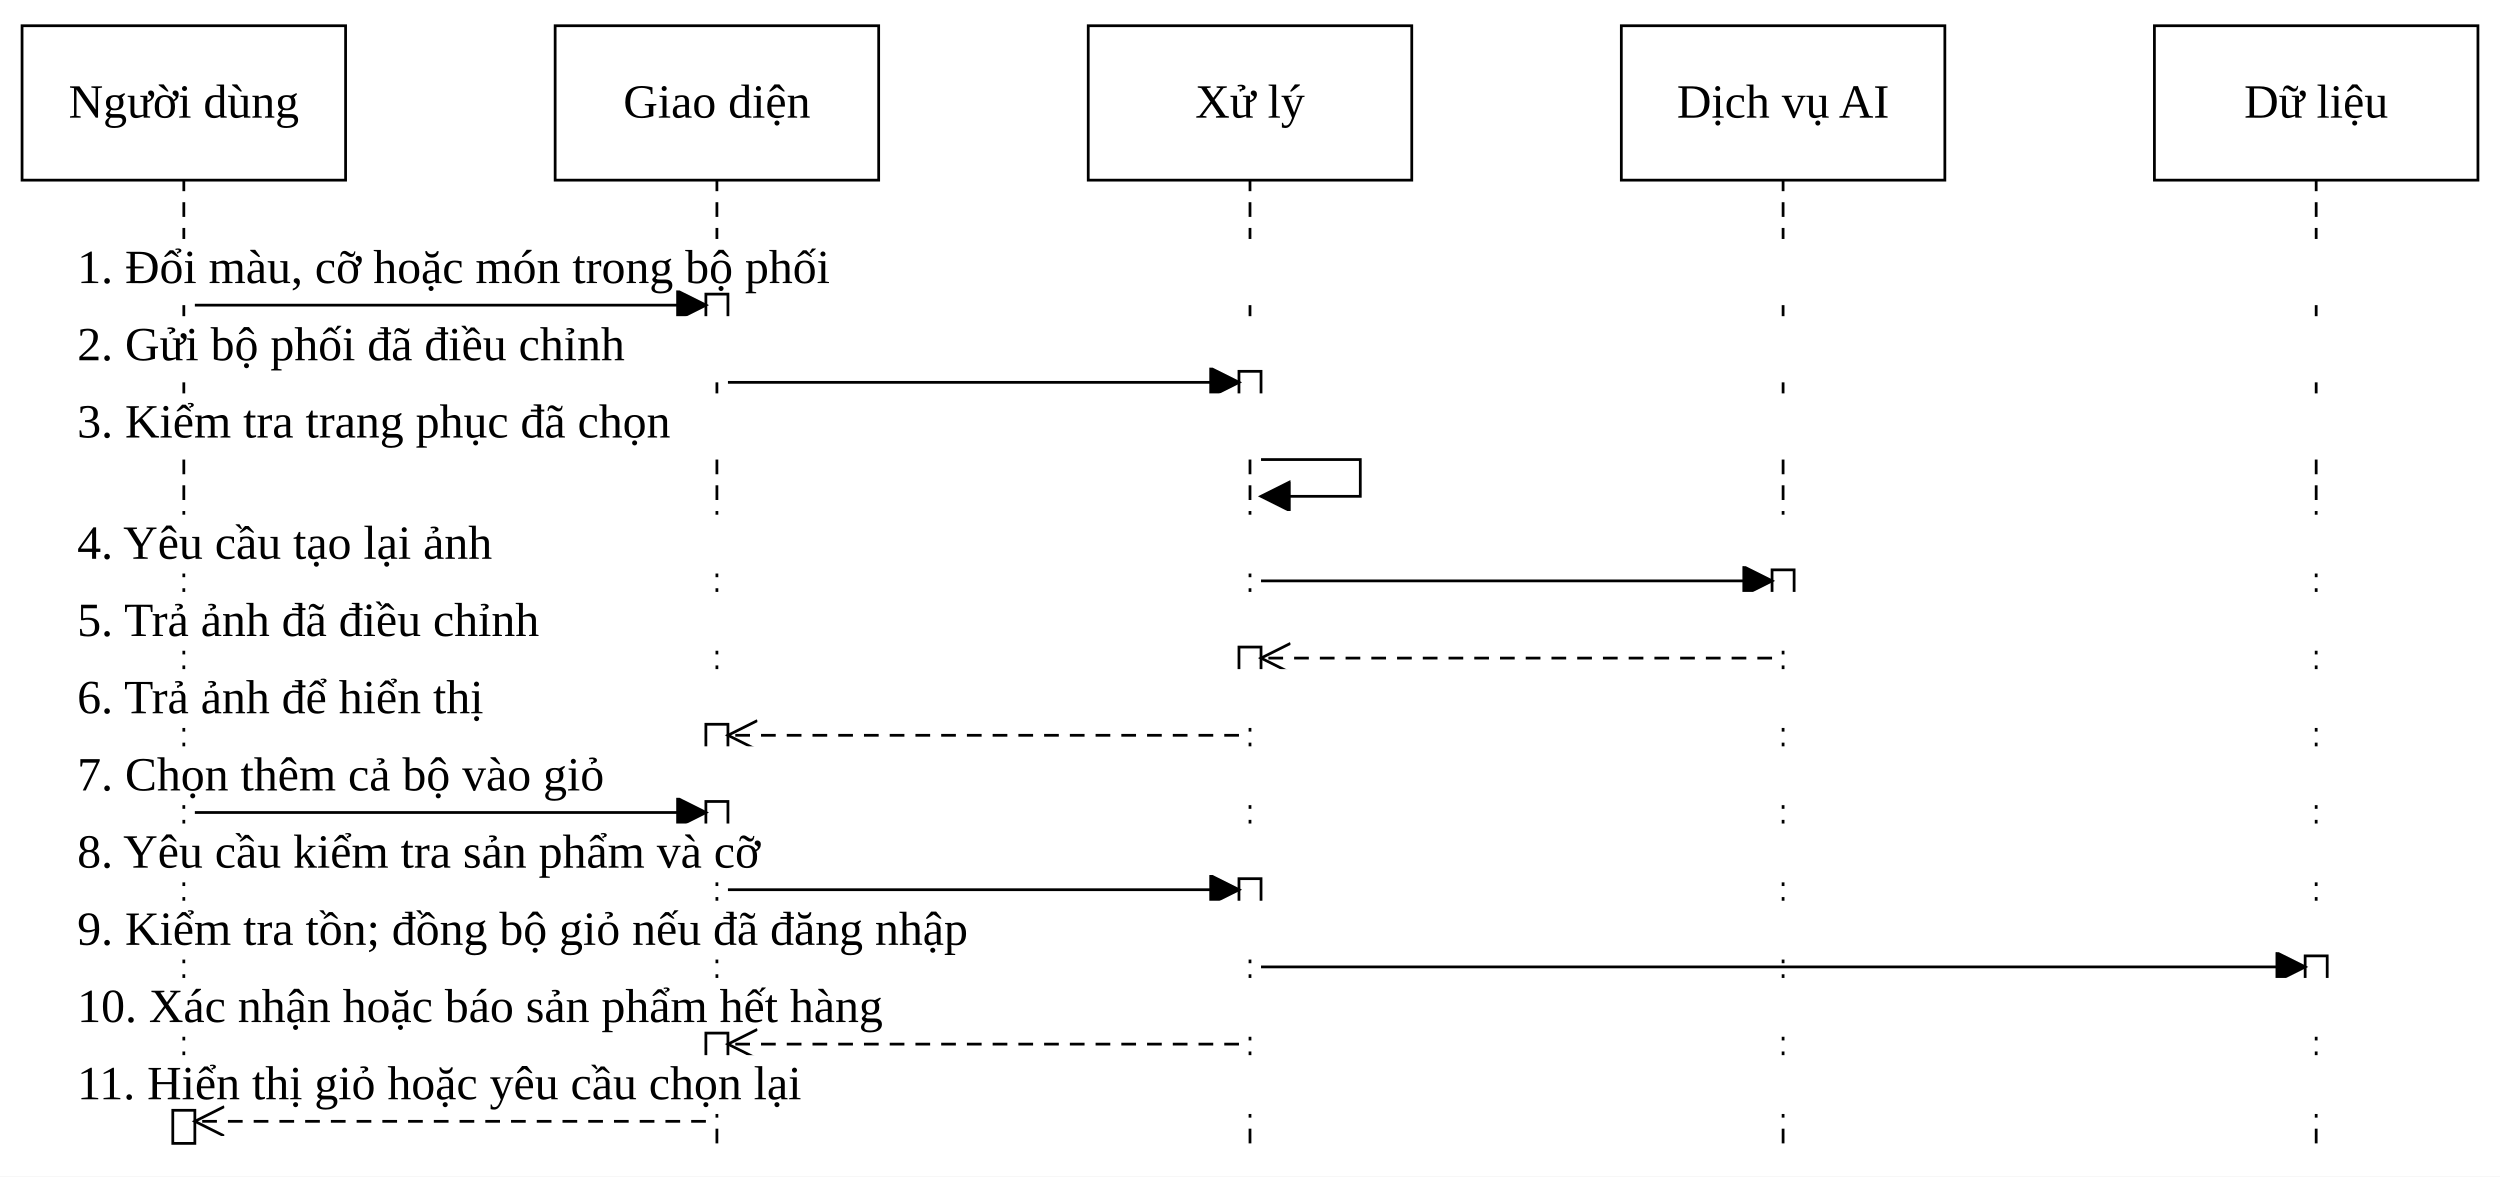
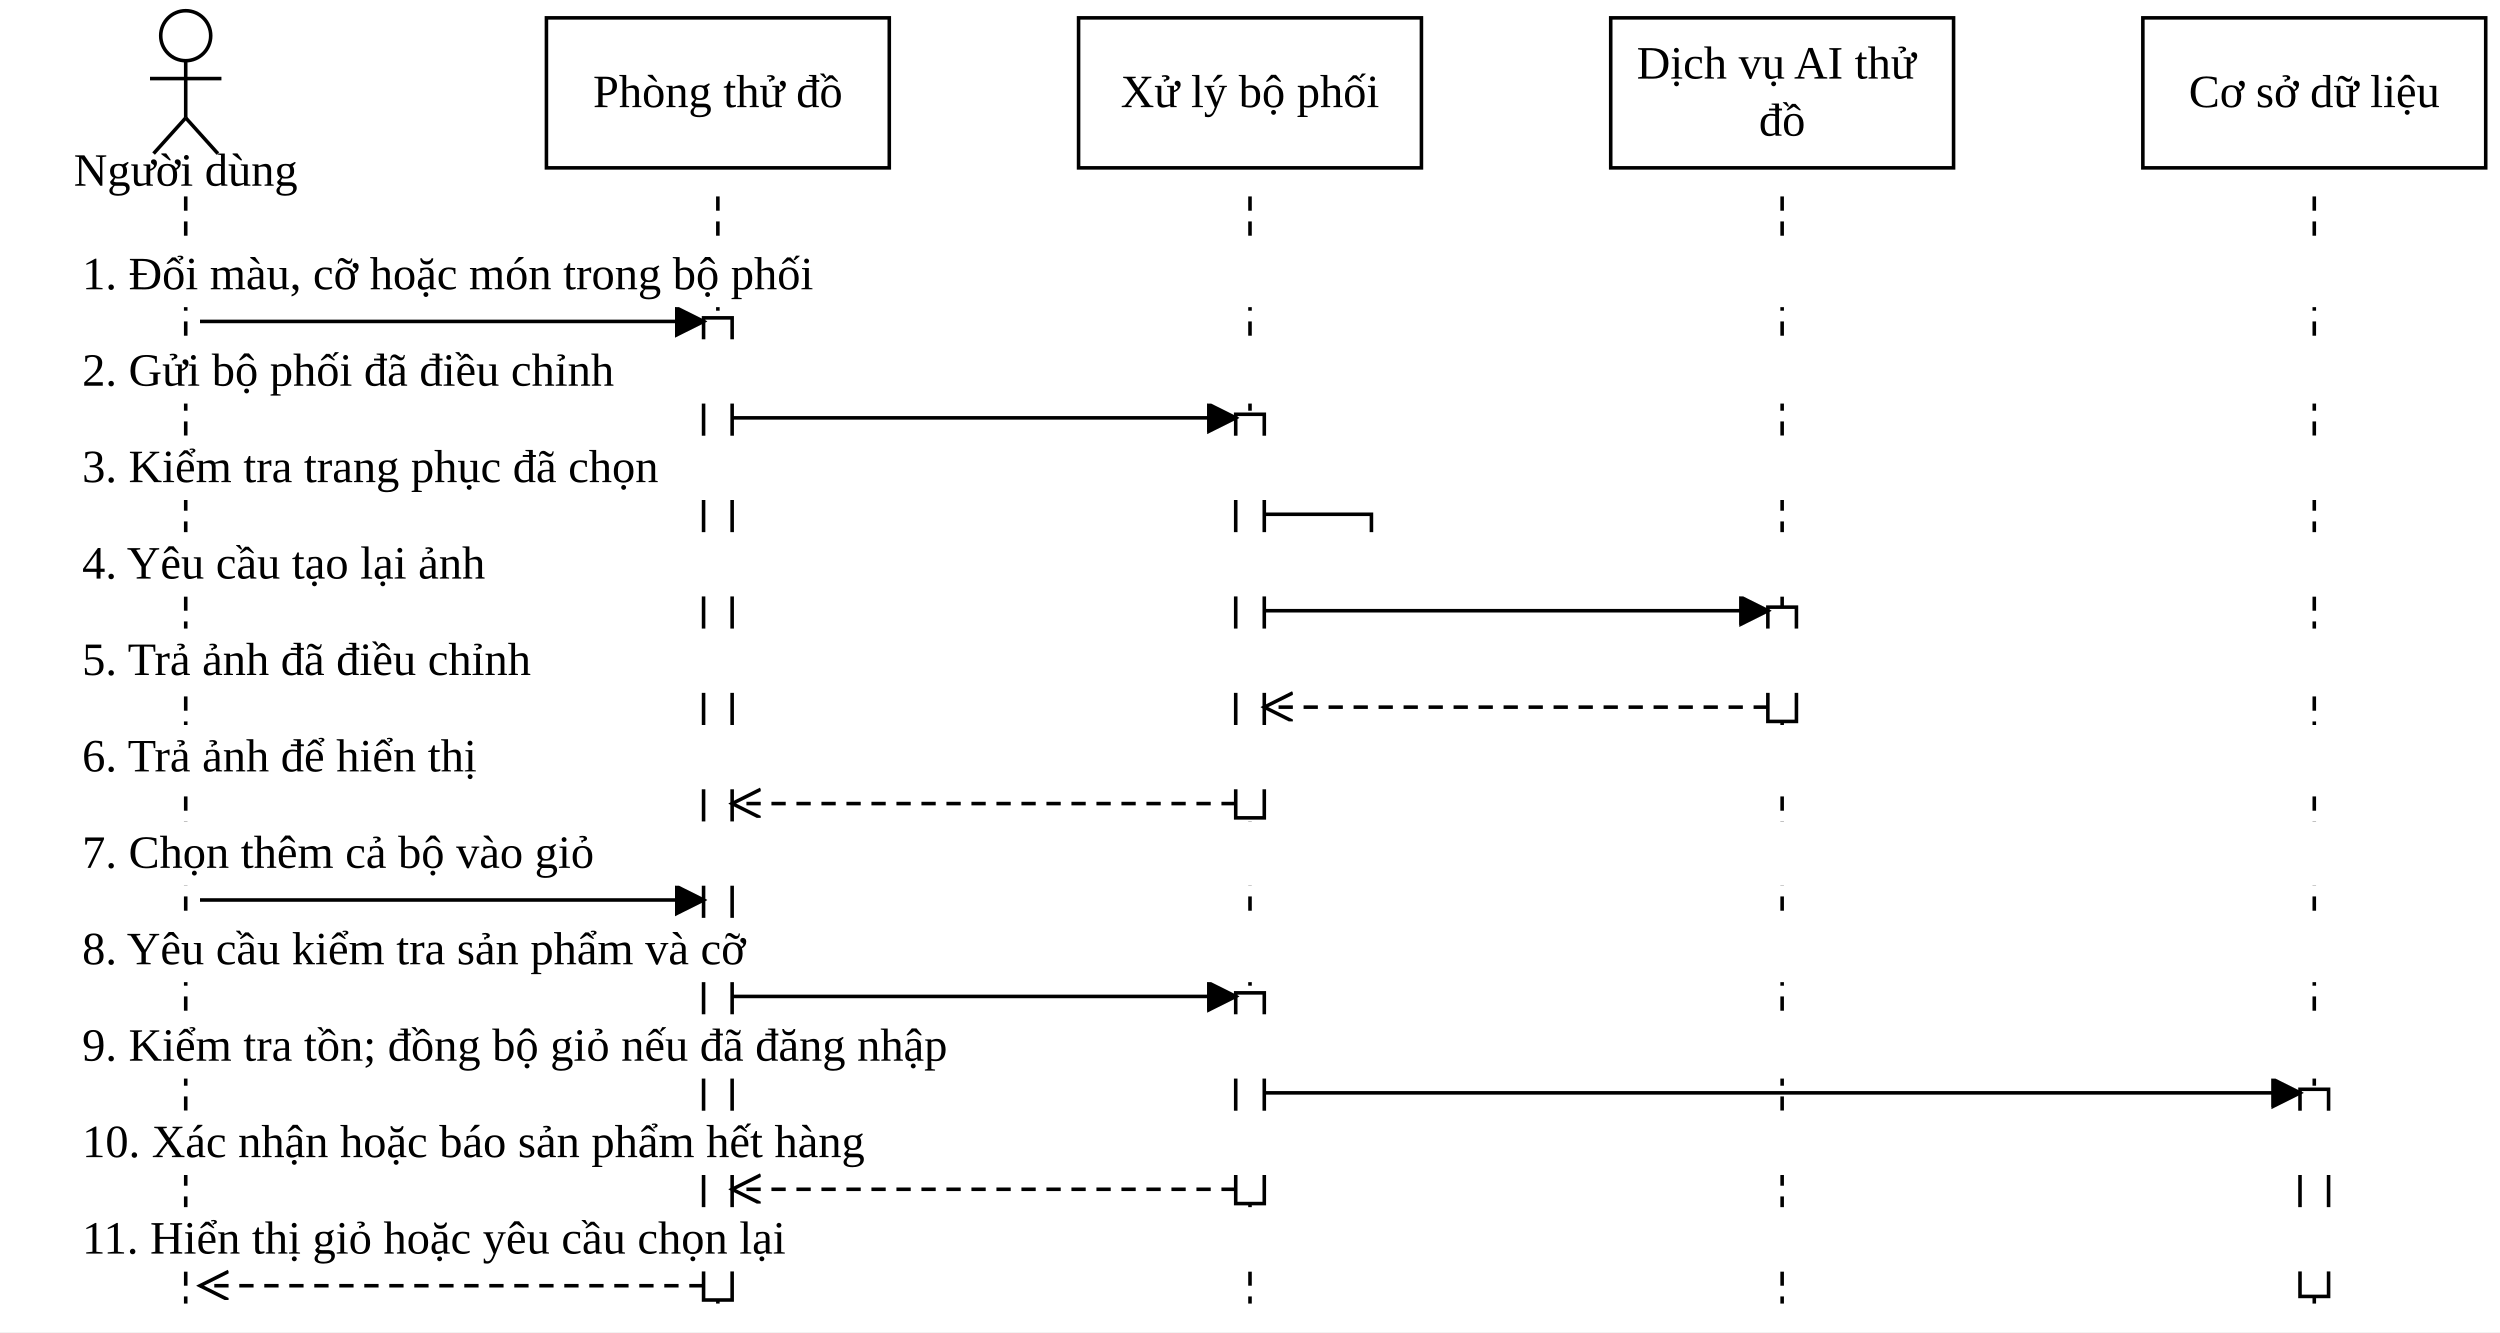
- <svg xmlns="http://www.w3.org/2000/svg" width="680" height="320" viewBox="0 0 680 320">
+ <svg xmlns="http://www.w3.org/2000/svg" width="700" height="373" viewBox="0 0 700 373">
  <rect width="100%" height="100%" fill="white" />
  <defs>
    <marker id="filled" viewBox="0 0 9 9" refX="8" refY="4" markerWidth="9" markerHeight="9" orient="auto" markerUnits="userSpaceOnUse">
-       <path d="M 0 0 L 8 4 L 0 8 Z" fill="black" stroke="black" stroke-width=".75" />
+       <path d="M 0 0 L 8 4 L 0 8 Z" fill="black" stroke="black" stroke-width="1.0" />
    </marker>
    <marker id="open" viewBox="0 0 9 9" refX="8" refY="4" markerWidth="9" markerHeight="9" orient="auto" markerUnits="userSpaceOnUse">
-       <path d="M 0 0 L 8 4 L 0 8" fill="none" stroke="black" stroke-width=".75" />
+       <path d="M 0 0 L 8 4 L 0 8" fill="none" stroke="black" stroke-width="1.0" />
    </marker>
    <marker id="triangle" viewBox="0 0 9 9" refX="8" refY="4" markerWidth="9" markerHeight="9" orient="auto" markerUnits="userSpaceOnUse">
-       <path d="M 0 0 L 8 4 L 0 8 Z" fill="white" stroke="black" stroke-width=".75" />
+       <path d="M 0 0 L 8 4 L 0 8 Z" fill="white" stroke="black" stroke-width="1.0" />
    </marker>
  </defs>
-   <polyline stroke="black" stroke-width=".75" fill="none" stroke-dasharray="4 3" points="50.0,48 50.0,314" />
-   <polyline stroke="black" stroke-width=".75" fill="none" stroke-dasharray="4 3" points="195.0,48 195.0,314" />
-   <polyline stroke="black" stroke-width=".75" fill="none" stroke-dasharray="4 3" points="340.0,48 340.0,314" />
-   <polyline stroke="black" stroke-width=".75" fill="none" stroke-dasharray="4 3" points="485.0,48 485.0,314" />
-   <polyline stroke="black" stroke-width=".75" fill="none" stroke-dasharray="4 3" points="630.0,48 630.0,314" />
-   <rect x="16" y="65" width="648" height="16" fill="white" />
-   <text x="21" y="77.0" text-anchor="start" font-family="Times New Roman" font-size="13" font-weight="normal" font-style="normal" fill="black">
-     <tspan x="21" dy="0">1. Đổi màu, cỡ hoặc món trong bộ phối</tspan>
+   <polyline stroke="black" stroke-width="1.0" fill="none" stroke-dasharray="4 3" points="52.0,55 52.0,365" />
+   <polyline stroke="black" stroke-width="1.0" fill="none" stroke-dasharray="4 3" points="201.0,55 201.0,365" />
+   <polyline stroke="black" stroke-width="1.0" fill="none" stroke-dasharray="4 3" points="350.0,55 350.0,365" />
+   <polyline stroke="black" stroke-width="1.0" fill="none" stroke-dasharray="4 3" points="499.0,55 499.0,365" />
+   <polyline stroke="black" stroke-width="1.0" fill="none" stroke-dasharray="4 3" points="648.0,55 648.0,365" />
+   <rect stroke="black" stroke-width="1.0" fill="white" x="495.0" y="170" width="8" height="32" />
+   <rect stroke="black" stroke-width="1.0" fill="white" x="346.0" y="116" width="8" height="113" />
+   <rect stroke="black" stroke-width="1.0" fill="white" x="346.0" y="278" width="8" height="59" />
+   <rect stroke="black" stroke-width="1.0" fill="white" x="197.0" y="89" width="8" height="275" />
+   <rect stroke="black" stroke-width="1.0" fill="white" x="644.0" y="305" width="8" height="58" />
+   <rect x="18" y="68" width="664" height="18" fill="white" />
+   <text x="23" y="81.0" text-anchor="start" font-family="Times New Roman" font-size="13" font-weight="normal" font-style="normal" fill="black">
+     <tspan x="23" dy="0">1. Đổi màu, cỡ hoặc món trong bộ phối</tspan>
  </text>
-   <rect stroke="black" stroke-width=".75" fill="white" x="192.0" y="80" width="6" height="9" />
-   <polyline stroke="black" stroke-width=".75" fill="none" points="53.0,83 192.0,83" marker-end="url(#filled)" />
-   <rect x="16" y="86" width="648" height="16" fill="white" />
-   <text x="21" y="98.0" text-anchor="start" font-family="Times New Roman" font-size="13" font-weight="normal" font-style="normal" fill="black">
-     <tspan x="21" dy="0">2. Gửi bộ phối đã điều chỉnh</tspan>
+   <polyline stroke="black" stroke-width="1.0" fill="none" points="56.0,90 197.0,90" marker-end="url(#filled)" />
+   <rect x="18" y="95" width="664" height="18" fill="white" />
+   <text x="23" y="108.0" text-anchor="start" font-family="Times New Roman" font-size="13" font-weight="normal" font-style="normal" fill="black">
+     <tspan x="23" dy="0">2. Gửi bộ phối đã điều chỉnh</tspan>
  </text>
-   <rect stroke="black" stroke-width=".75" fill="white" x="337.0" y="101" width="6" height="9" />
-   <polyline stroke="black" stroke-width=".75" fill="none" points="198.0,104 337.0,104" marker-end="url(#filled)" />
-   <rect x="16" y="107" width="648" height="16" fill="white" />
-   <text x="21" y="119.0" text-anchor="start" font-family="Times New Roman" font-size="13" font-weight="normal" font-style="normal" fill="black">
-     <tspan x="21" dy="0">3. Kiểm tra trang phục đã chọn</tspan>
+   <polyline stroke="black" stroke-width="1.0" fill="none" points="205.0,117 346.0,117" marker-end="url(#filled)" />
+   <rect x="18" y="122" width="664" height="18" fill="white" />
+   <text x="23" y="135.0" text-anchor="start" font-family="Times New Roman" font-size="13" font-weight="normal" font-style="normal" fill="black">
+     <tspan x="23" dy="0">3. Kiểm tra trang phục đã chọn</tspan>
  </text>
-   <polyline stroke="black" stroke-width=".75" fill="none" points="343.0,125 370.0,125 370.0,135 343.0,135" marker-end="url(#filled)" />
-   <rect x="16" y="140" width="648" height="16" fill="white" />
-   <text x="21" y="152.0" text-anchor="start" font-family="Times New Roman" font-size="13" font-weight="normal" font-style="normal" fill="black">
-     <tspan x="21" dy="0">4. Yêu cầu tạo lại ảnh</tspan>
+   <polyline stroke="black" stroke-width="1.0" fill="none" points="354.0,144 384.0,144 384.0,156 355.0,156" marker-end="url(#filled)" />
+   <rect x="18" y="149" width="664" height="18" fill="white" />
+   <text x="23" y="162.0" text-anchor="start" font-family="Times New Roman" font-size="13" font-weight="normal" font-style="normal" fill="black">
+     <tspan x="23" dy="0">4. Yêu cầu tạo lại ảnh</tspan>
  </text>
-   <rect stroke="black" stroke-width=".75" fill="white" x="482.0" y="155" width="6" height="9" />
-   <polyline stroke="black" stroke-width=".75" fill="none" points="343.0,158 482.0,158" marker-end="url(#filled)" />
-   <rect x="16" y="161" width="648" height="16" fill="white" />
-   <text x="21" y="173.0" text-anchor="start" font-family="Times New Roman" font-size="13" font-weight="normal" font-style="normal" fill="black">
-     <tspan x="21" dy="0">5. Trả ảnh đã điều chỉnh</tspan>
+   <polyline stroke="black" stroke-width="1.0" fill="none" points="354.0,171 495.0,171" marker-end="url(#filled)" />
+   <rect x="18" y="176" width="664" height="18" fill="white" />
+   <text x="23" y="189.0" text-anchor="start" font-family="Times New Roman" font-size="13" font-weight="normal" font-style="normal" fill="black">
+     <tspan x="23" dy="0">5. Trả ảnh đã điều chỉnh</tspan>
  </text>
-   <rect stroke="black" stroke-width=".75" fill="white" x="337.0" y="176" width="6" height="9" />
-   <polyline stroke="black" stroke-width=".75" fill="none" stroke-dasharray="4 3" points="482.0,179 343.0,179" marker-end="url(#open)" />
-   <rect x="16" y="182" width="648" height="16" fill="white" />
-   <text x="21" y="194.0" text-anchor="start" font-family="Times New Roman" font-size="13" font-weight="normal" font-style="normal" fill="black">
-     <tspan x="21" dy="0">6. Trả ảnh để hiển thị</tspan>
+   <polyline stroke="black" stroke-width="1.0" fill="none" stroke-dasharray="4 3" points="495.0,198 354.0,198" marker-end="url(#open)" />
+   <rect x="18" y="203" width="664" height="18" fill="white" />
+   <text x="23" y="216.0" text-anchor="start" font-family="Times New Roman" font-size="13" font-weight="normal" font-style="normal" fill="black">
+     <tspan x="23" dy="0">6. Trả ảnh để hiển thị</tspan>
  </text>
-   <rect stroke="black" stroke-width=".75" fill="white" x="192.0" y="197" width="6" height="9" />
-   <polyline stroke="black" stroke-width=".75" fill="none" stroke-dasharray="4 3" points="337.0,200 198.0,200" marker-end="url(#open)" />
-   <rect x="16" y="203" width="648" height="16" fill="white" />
-   <text x="21" y="215.0" text-anchor="start" font-family="Times New Roman" font-size="13" font-weight="normal" font-style="normal" fill="black">
-     <tspan x="21" dy="0">7. Chọn thêm cả bộ vào giỏ</tspan>
+   <polyline stroke="black" stroke-width="1.0" fill="none" stroke-dasharray="4 3" points="346.0,225 205.0,225" marker-end="url(#open)" />
+   <rect x="18" y="230" width="664" height="18" fill="white" />
+   <text x="23" y="243.0" text-anchor="start" font-family="Times New Roman" font-size="13" font-weight="normal" font-style="normal" fill="black">
+     <tspan x="23" dy="0">7. Chọn thêm cả bộ vào giỏ</tspan>
  </text>
-   <rect stroke="black" stroke-width=".75" fill="white" x="192.0" y="218" width="6" height="9" />
-   <polyline stroke="black" stroke-width=".75" fill="none" points="53.0,221 192.0,221" marker-end="url(#filled)" />
-   <rect x="16" y="224" width="648" height="16" fill="white" />
-   <text x="21" y="236.0" text-anchor="start" font-family="Times New Roman" font-size="13" font-weight="normal" font-style="normal" fill="black">
-     <tspan x="21" dy="0">8. Yêu cầu kiểm tra sản phẩm và cỡ</tspan>
+   <polyline stroke="black" stroke-width="1.0" fill="none" points="56.0,252 197.0,252" marker-end="url(#filled)" />
+   <rect x="18" y="257" width="664" height="18" fill="white" />
+   <text x="23" y="270.0" text-anchor="start" font-family="Times New Roman" font-size="13" font-weight="normal" font-style="normal" fill="black">
+     <tspan x="23" dy="0">8. Yêu cầu kiểm tra sản phẩm và cỡ</tspan>
  </text>
-   <rect stroke="black" stroke-width=".75" fill="white" x="337.0" y="239" width="6" height="9" />
-   <polyline stroke="black" stroke-width=".75" fill="none" points="198.0,242 337.0,242" marker-end="url(#filled)" />
-   <rect x="16" y="245" width="648" height="16" fill="white" />
-   <text x="21" y="257.0" text-anchor="start" font-family="Times New Roman" font-size="13" font-weight="normal" font-style="normal" fill="black">
-     <tspan x="21" dy="0">9. Kiểm tra tồn; đồng bộ giỏ nếu đã đăng nhập</tspan>
+   <polyline stroke="black" stroke-width="1.0" fill="none" points="205.0,279 346.0,279" marker-end="url(#filled)" />
+   <rect x="18" y="284" width="664" height="18" fill="white" />
+   <text x="23" y="297.0" text-anchor="start" font-family="Times New Roman" font-size="13" font-weight="normal" font-style="normal" fill="black">
+     <tspan x="23" dy="0">9. Kiểm tra tồn; đồng bộ giỏ nếu đã đăng nhập</tspan>
  </text>
-   <rect stroke="black" stroke-width=".75" fill="white" x="627.0" y="260" width="6" height="9" />
-   <polyline stroke="black" stroke-width=".75" fill="none" points="343.0,263 627.0,263" marker-end="url(#filled)" />
-   <rect x="16" y="266" width="648" height="16" fill="white" />
-   <text x="21" y="278.0" text-anchor="start" font-family="Times New Roman" font-size="13" font-weight="normal" font-style="normal" fill="black">
-     <tspan x="21" dy="0">10. Xác nhận hoặc báo sản phẩm hết hàng</tspan>
+   <polyline stroke="black" stroke-width="1.0" fill="none" points="354.0,306 644.0,306" marker-end="url(#filled)" />
+   <rect x="18" y="311" width="664" height="18" fill="white" />
+   <text x="23" y="324.0" text-anchor="start" font-family="Times New Roman" font-size="13" font-weight="normal" font-style="normal" fill="black">
+     <tspan x="23" dy="0">10. Xác nhận hoặc báo sản phẩm hết hàng</tspan>
  </text>
-   <rect stroke="black" stroke-width=".75" fill="white" x="192.0" y="281" width="6" height="9" />
-   <polyline stroke="black" stroke-width=".75" fill="none" stroke-dasharray="4 3" points="337.0,284 198.0,284" marker-end="url(#open)" />
-   <rect x="16" y="287" width="648" height="16" fill="white" />
-   <text x="21" y="299.0" text-anchor="start" font-family="Times New Roman" font-size="13" font-weight="normal" font-style="normal" fill="black">
-     <tspan x="21" dy="0">11. Hiển thị giỏ hoặc yêu cầu chọn lại</tspan>
+   <polyline stroke="black" stroke-width="1.0" fill="none" stroke-dasharray="4 3" points="346.0,333 205.0,333" marker-end="url(#open)" />
+   <rect x="18" y="338" width="664" height="18" fill="white" />
+   <text x="23" y="351.0" text-anchor="start" font-family="Times New Roman" font-size="13" font-weight="normal" font-style="normal" fill="black">
+     <tspan x="23" dy="0">11. Hiển thị giỏ hoặc yêu cầu chọn lại</tspan>
  </text>
-   <rect stroke="black" stroke-width=".75" fill="white" x="47.0" y="302" width="6" height="9" />
-   <polyline stroke="black" stroke-width=".75" fill="none" stroke-dasharray="4 3" points="192.0,305 53.0,305" marker-end="url(#open)" />
-   <rect stroke="black" stroke-width=".75" fill="white" x="6.0" y="7" width="88" height="42" />
-   <text x="50.0" y="32.0" text-anchor="middle" font-family="Times New Roman" font-size="13" font-weight="normal" font-style="normal" fill="black">
-     <tspan x="50.0" dy="0">Người dùng</tspan>
+   <polyline stroke="black" stroke-width="1.0" fill="none" stroke-dasharray="4 3" points="197.0,360 56.0,360" marker-end="url(#open)" />
+   <ellipse stroke="black" stroke-width="1.0" fill="white" cx="52.0" cy="10.0" rx="7.0" ry="7.0" />
+   <polyline stroke="black" stroke-width="1.0" fill="none" points="52.0,17 52.0,33" />
+   <polyline stroke="black" stroke-width="1.0" fill="none" points="42.0,22 62.0,22" />
+   <polyline stroke="black" stroke-width="1.0" fill="none" points="52.0,33 43.0,43" />
+   <polyline stroke="black" stroke-width="1.0" fill="none" points="52.0,33 61.0,43" />
+   <text x="52.0" y="52.0" text-anchor="middle" font-family="Times New Roman" font-size="13" font-weight="normal" font-style="normal" fill="black">
+     <tspan x="52.0" dy="0">Người dùng</tspan>
  </text>
-   <rect stroke="black" stroke-width=".75" fill="white" x="151.0" y="7" width="88" height="42" />
-   <text x="195.0" y="32.0" text-anchor="middle" font-family="Times New Roman" font-size="13" font-weight="normal" font-style="normal" fill="black">
-     <tspan x="195.0" dy="0">Giao diện</tspan>
+   <rect stroke="black" stroke-width="1.0" fill="white" x="153.0" y="5" width="96" height="42" />
+   <text x="201.0" y="30.0" text-anchor="middle" font-family="Times New Roman" font-size="13" font-weight="normal" font-style="normal" fill="black">
+     <tspan x="201.0" dy="0">Phòng thử đồ</tspan>
  </text>
-   <rect stroke="black" stroke-width=".75" fill="white" x="296.0" y="7" width="88" height="42" />
-   <text x="340.0" y="32.0" text-anchor="middle" font-family="Times New Roman" font-size="13" font-weight="normal" font-style="normal" fill="black">
-     <tspan x="340.0" dy="0">Xử lý</tspan>
+   <rect stroke="black" stroke-width="1.0" fill="white" x="302.0" y="5" width="96" height="42" />
+   <text x="350.0" y="30.0" text-anchor="middle" font-family="Times New Roman" font-size="13" font-weight="normal" font-style="normal" fill="black">
+     <tspan x="350.0" dy="0">Xử lý bộ phối</tspan>
  </text>
-   <rect stroke="black" stroke-width=".75" fill="white" x="441.0" y="7" width="88" height="42" />
-   <text x="485.0" y="32.0" text-anchor="middle" font-family="Times New Roman" font-size="13" font-weight="normal" font-style="normal" fill="black">
-     <tspan x="485.0" dy="0">Dịch vụ AI</tspan>
+   <rect stroke="black" stroke-width="1.0" fill="white" x="451.0" y="5" width="96" height="42" />
+   <text x="499.0" y="22.0" text-anchor="middle" font-family="Times New Roman" font-size="13" font-weight="normal" font-style="normal" fill="black">
+     <tspan x="499.0" dy="0">Dịch vụ AI thử</tspan>
+     <tspan x="499.0" dy="16">đồ</tspan>
  </text>
-   <rect stroke="black" stroke-width=".75" fill="white" x="586.0" y="7" width="88" height="42" />
-   <text x="630.0" y="32.0" text-anchor="middle" font-family="Times New Roman" font-size="13" font-weight="normal" font-style="normal" fill="black">
-     <tspan x="630.0" dy="0">Dữ liệu</tspan>
+   <rect stroke="black" stroke-width="1.0" fill="white" x="600.0" y="5" width="96" height="42" />
+   <text x="648.0" y="30.0" text-anchor="middle" font-family="Times New Roman" font-size="13" font-weight="normal" font-style="normal" fill="black">
+     <tspan x="648.0" dy="0">Cơ sở dữ liệu</tspan>
  </text>
</svg>
